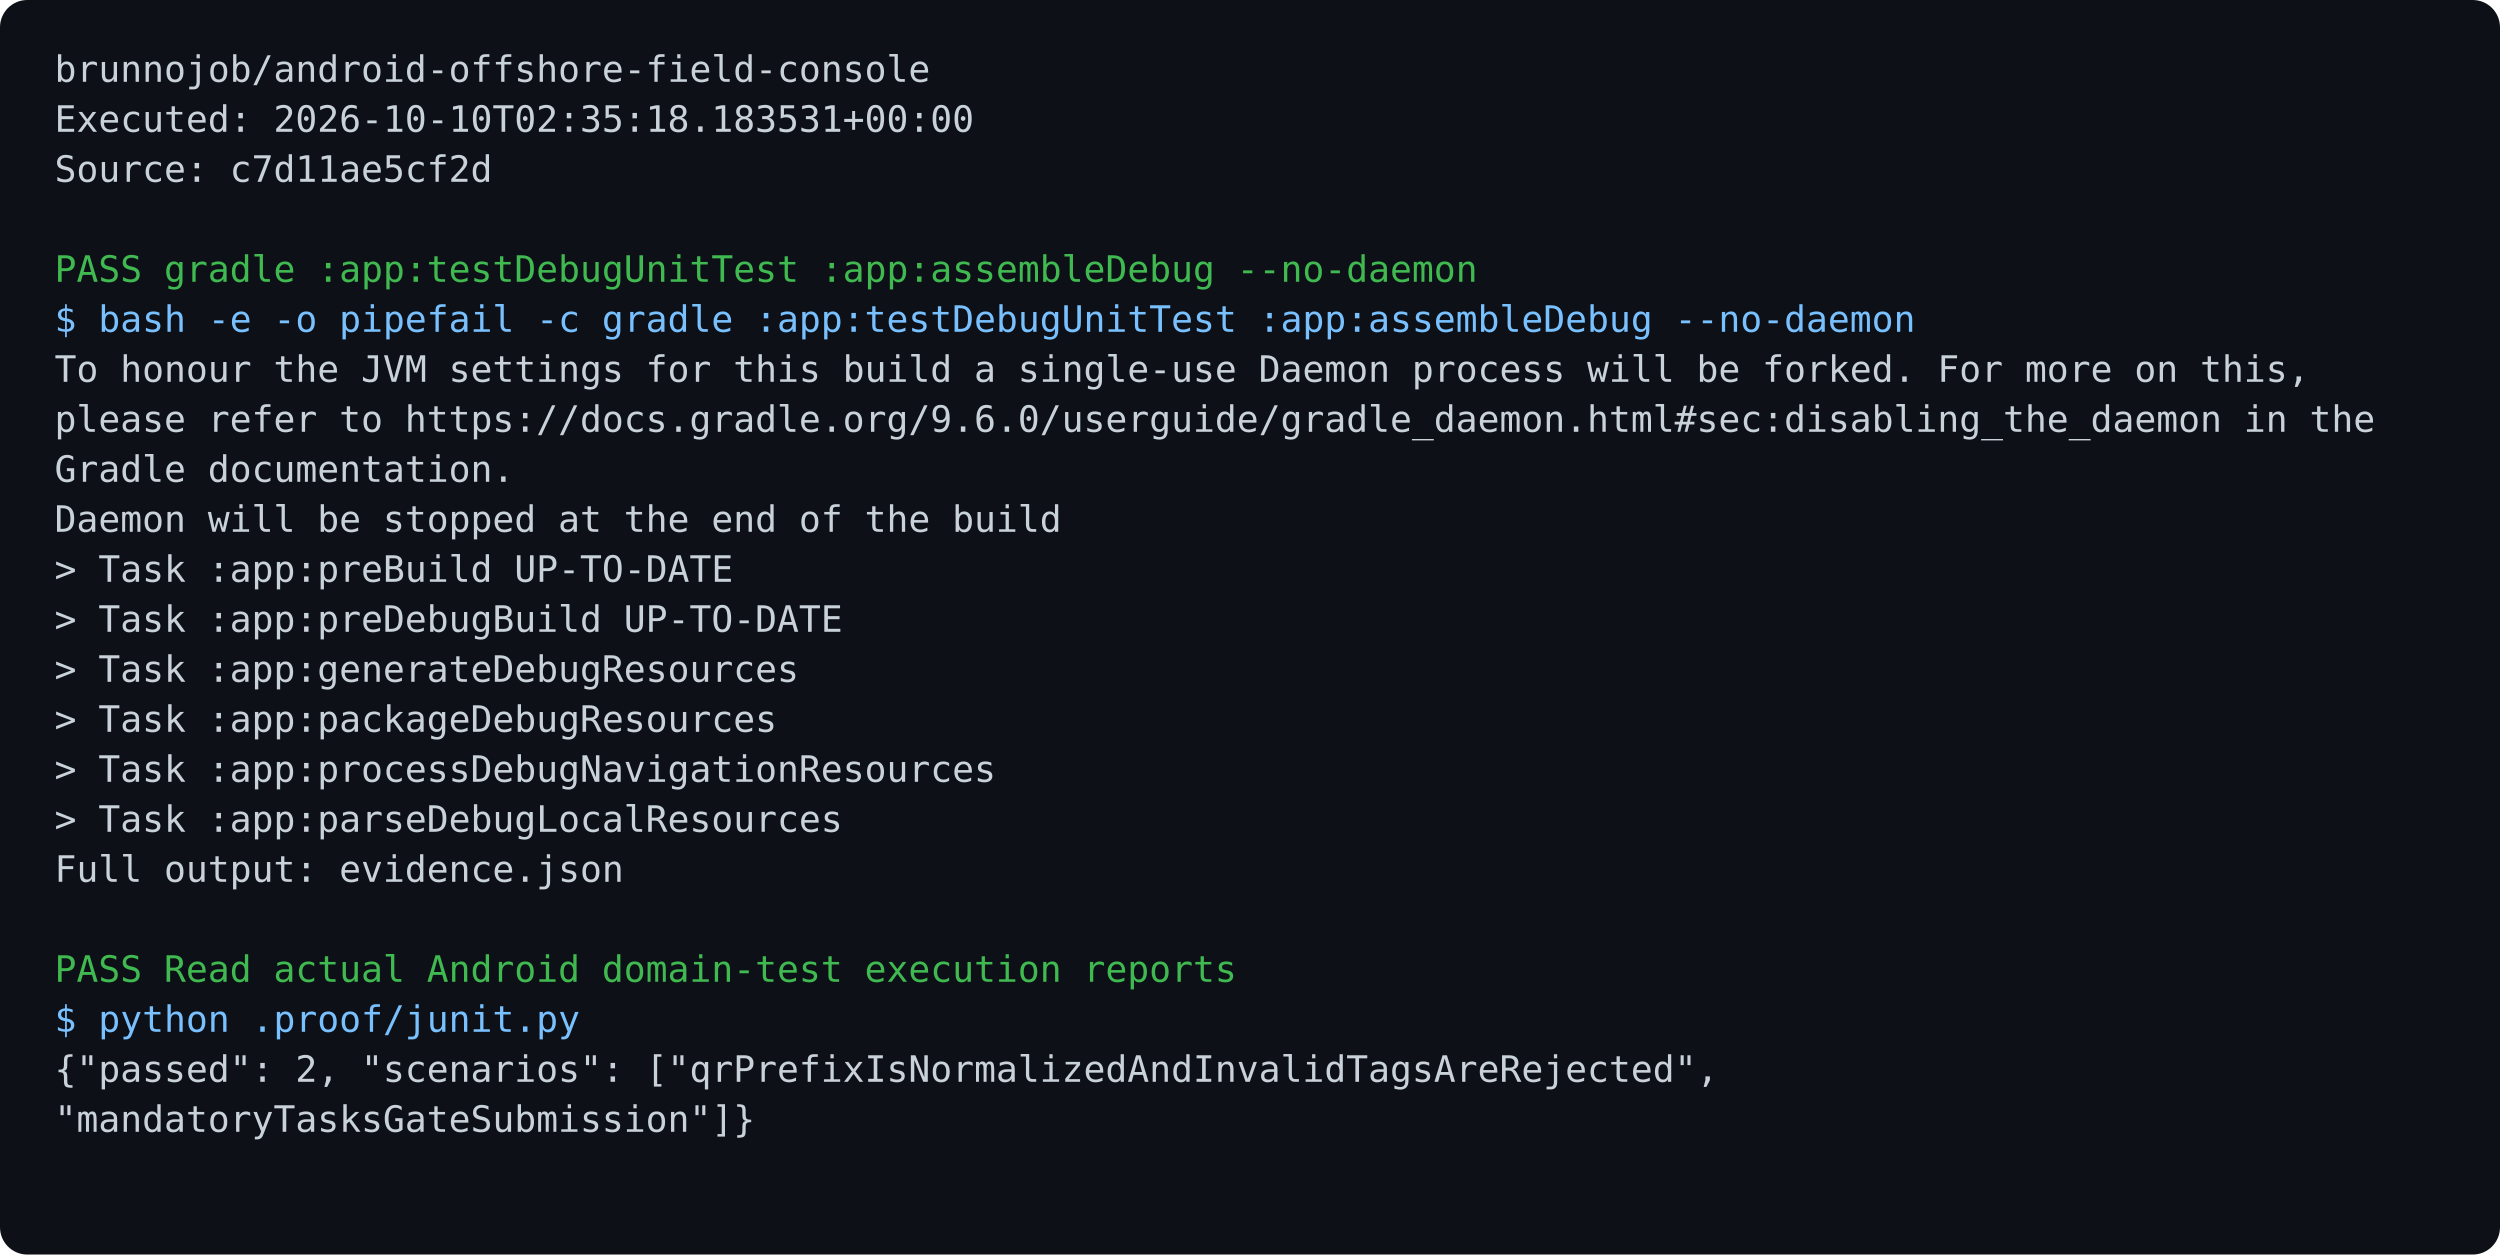
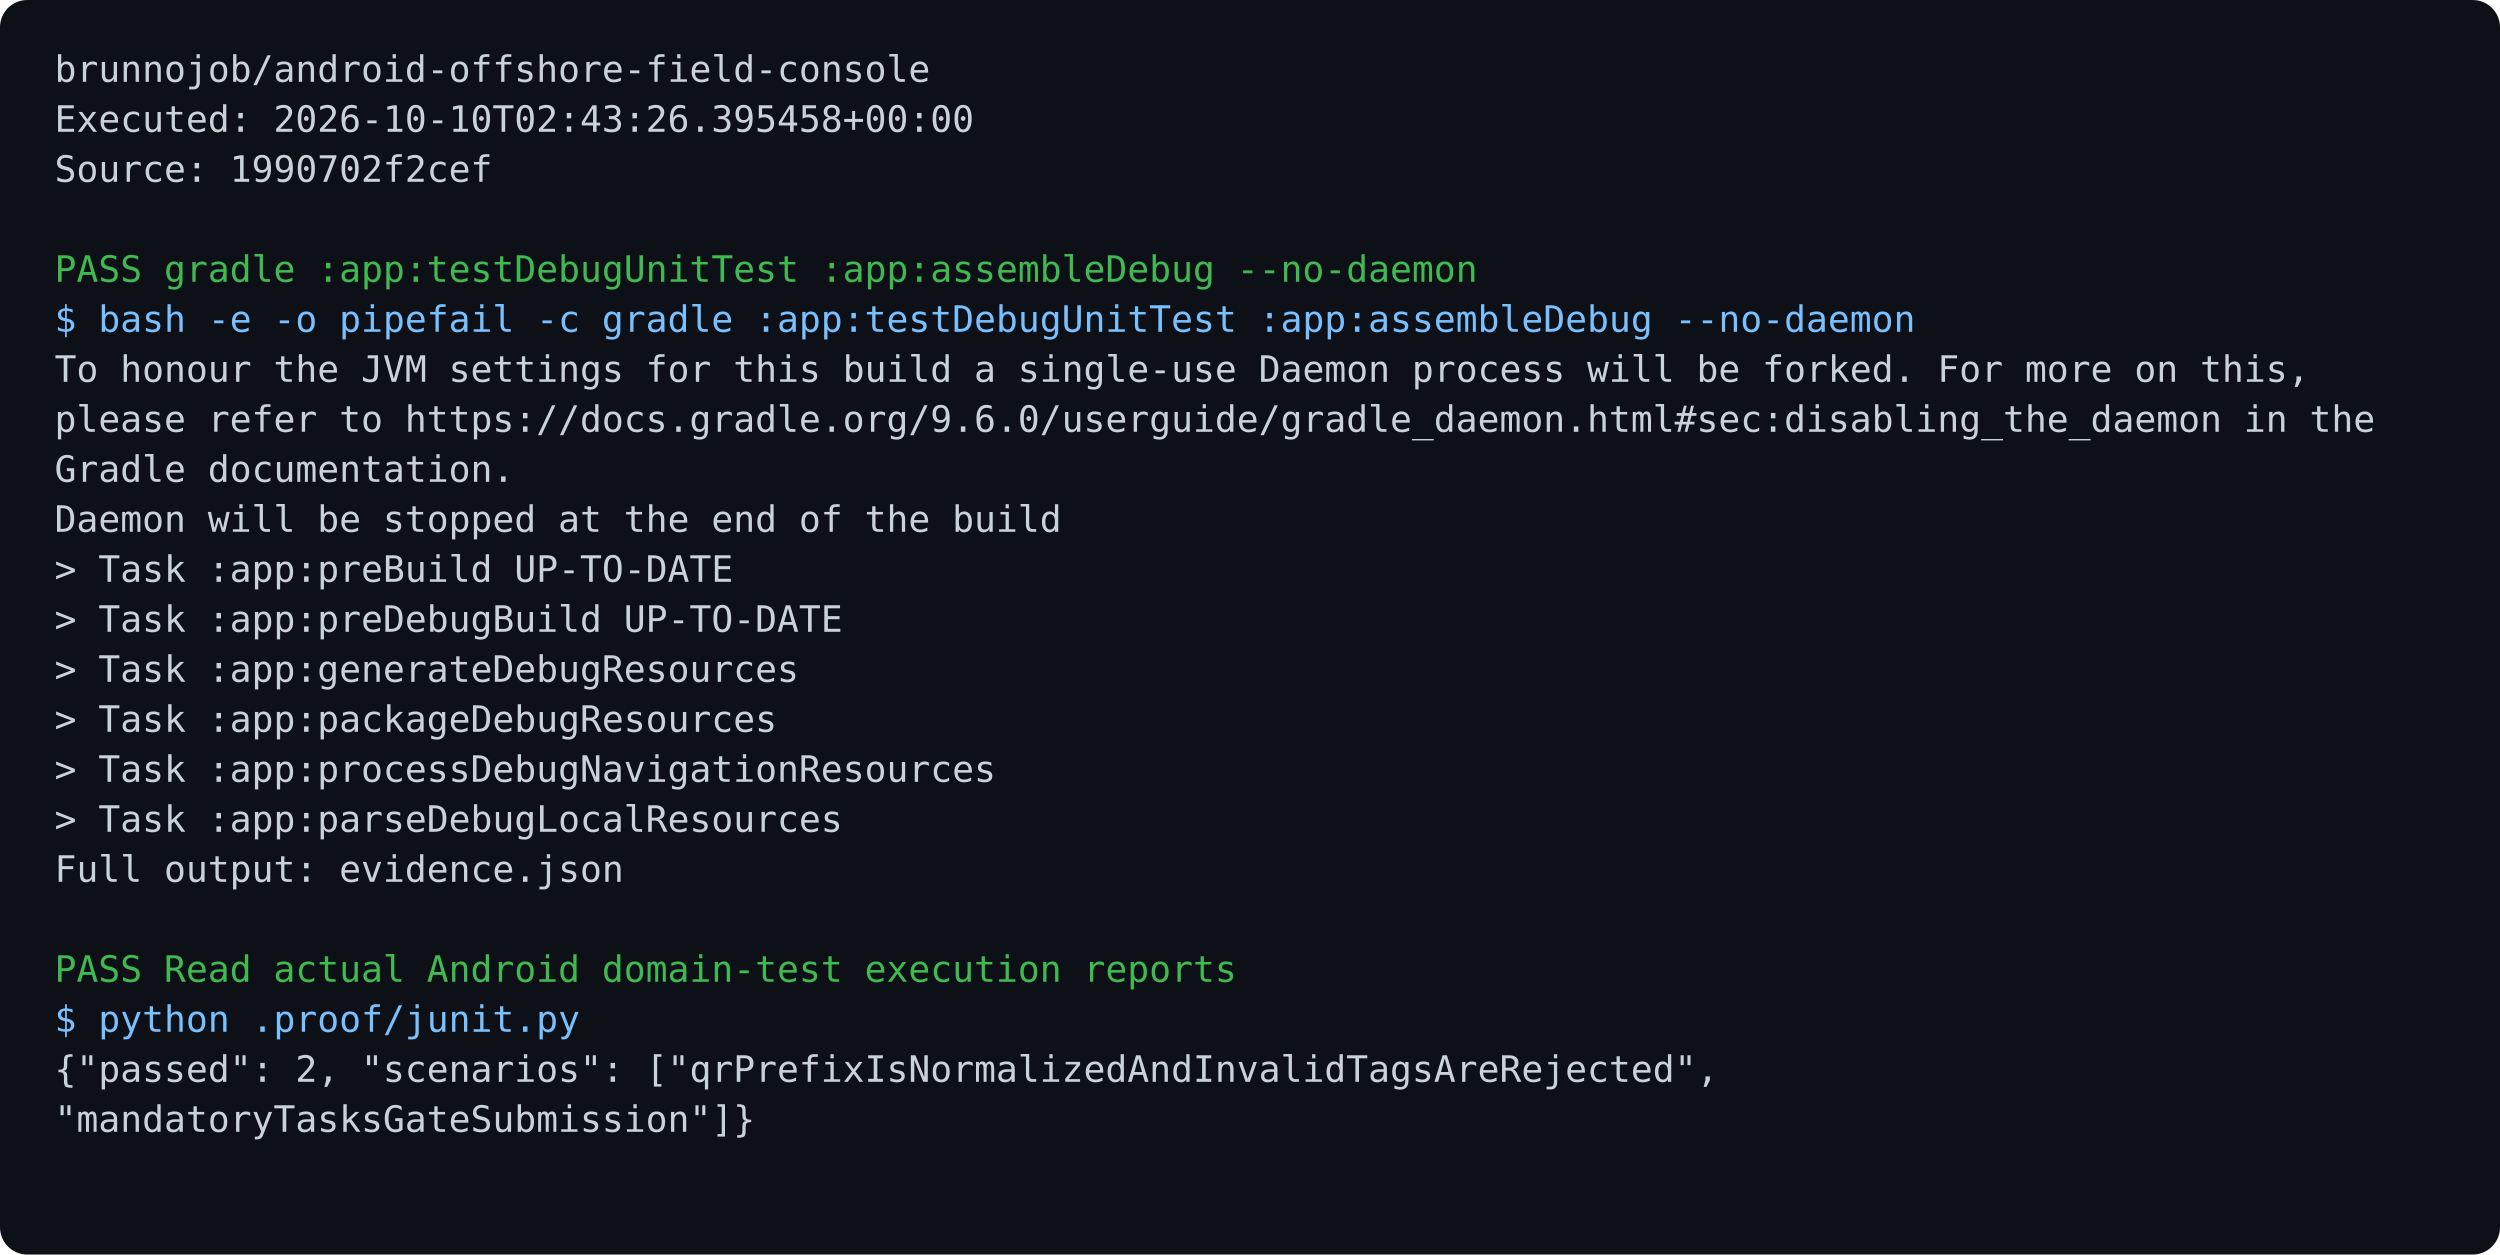
<svg xmlns="http://www.w3.org/2000/svg" width="1100" height="552" viewBox="0 0 1100 552">
  <rect width="1100" height="552" rx="12" fill="#0d1117" />
  <g font-family="monospace" font-size="16">
    <text x="24" y="36" fill="#c9d1d9">brunnojob/android-offshore-field-console</text>
-     <text x="24" y="58" fill="#c9d1d9">Executed: 2026-10-10T02:35:18.183531+00:00</text>
-     <text x="24" y="80" fill="#c9d1d9">Source: c7d11ae5cf2d</text>
+     <text x="24" y="58" fill="#c9d1d9">Executed: 2026-10-10T02:43:26.395458+00:00</text>
+     <text x="24" y="80" fill="#c9d1d9">Source: 1990702f2cef</text>
    <text x="24" y="102" fill="#c9d1d9" />
    <text x="24" y="124" fill="#3fb950">PASS gradle :app:testDebugUnitTest :app:assembleDebug --no-daemon</text>
    <text x="24" y="146" fill="#79c0ff">$ bash -e -o pipefail -c gradle :app:testDebugUnitTest :app:assembleDebug --no-daemon</text>
    <text x="24" y="168" fill="#c9d1d9">To honour the JVM settings for this build a single-use Daemon process will be forked. For more on this, </text>
    <text x="24" y="190" fill="#c9d1d9">please refer to https://docs.gradle.org/9.6.0/userguide/gradle_daemon.html#sec:disabling_the_daemon in the</text>
    <text x="24" y="212" fill="#c9d1d9"> Gradle documentation.</text>
    <text x="24" y="234" fill="#c9d1d9">Daemon will be stopped at the end of the build</text>
    <text x="24" y="256" fill="#c9d1d9">&gt; Task :app:preBuild UP-TO-DATE</text>
    <text x="24" y="278" fill="#c9d1d9">&gt; Task :app:preDebugBuild UP-TO-DATE</text>
    <text x="24" y="300" fill="#c9d1d9">&gt; Task :app:generateDebugResources</text>
    <text x="24" y="322" fill="#c9d1d9">&gt; Task :app:packageDebugResources</text>
    <text x="24" y="344" fill="#c9d1d9">&gt; Task :app:processDebugNavigationResources</text>
    <text x="24" y="366" fill="#c9d1d9">&gt; Task :app:parseDebugLocalResources</text>
    <text x="24" y="388" fill="#c9d1d9">Full output: evidence.json</text>
    <text x="24" y="410" fill="#c9d1d9" />
    <text x="24" y="432" fill="#3fb950">PASS Read actual Android domain-test execution reports</text>
    <text x="24" y="454" fill="#79c0ff">$ python .proof/junit.py</text>
    <text x="24" y="476" fill="#c9d1d9">{"passed": 2, "scenarios": ["qrPrefixIsNormalizedAndInvalidTagsAreRejected", </text>
    <text x="24" y="498" fill="#c9d1d9">"mandatoryTasksGateSubmission"]}</text>
  </g>
</svg>
